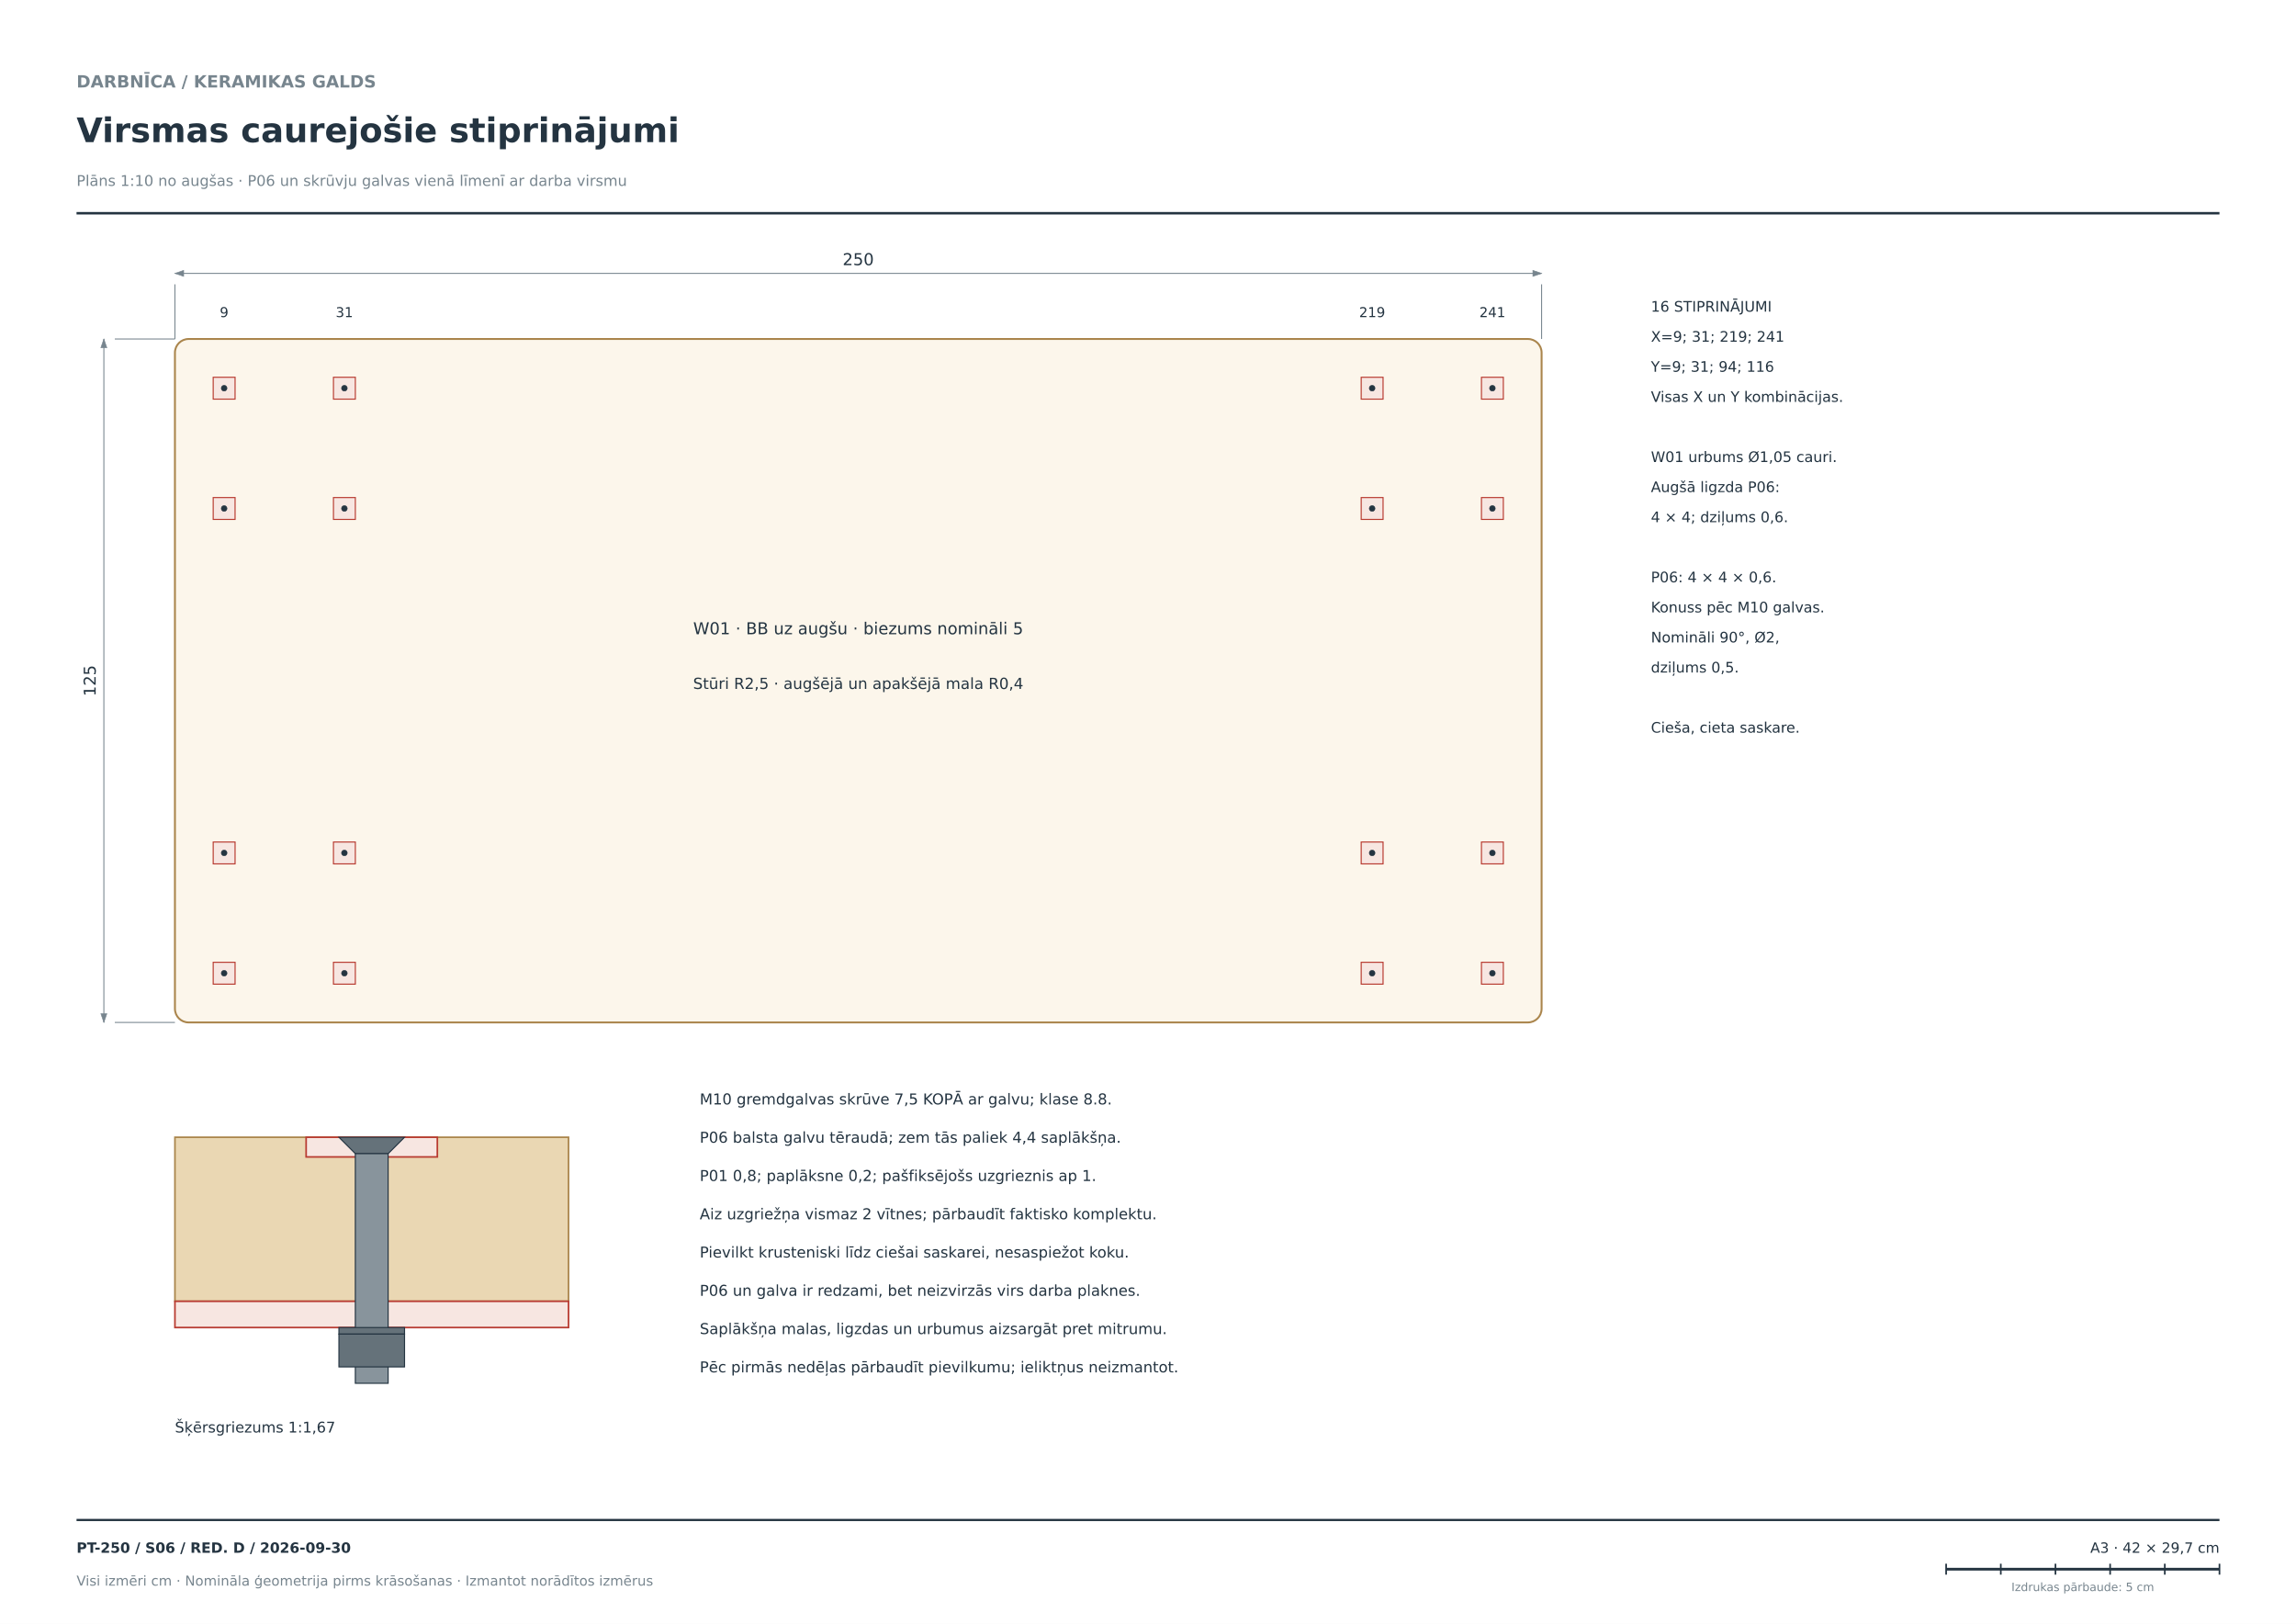
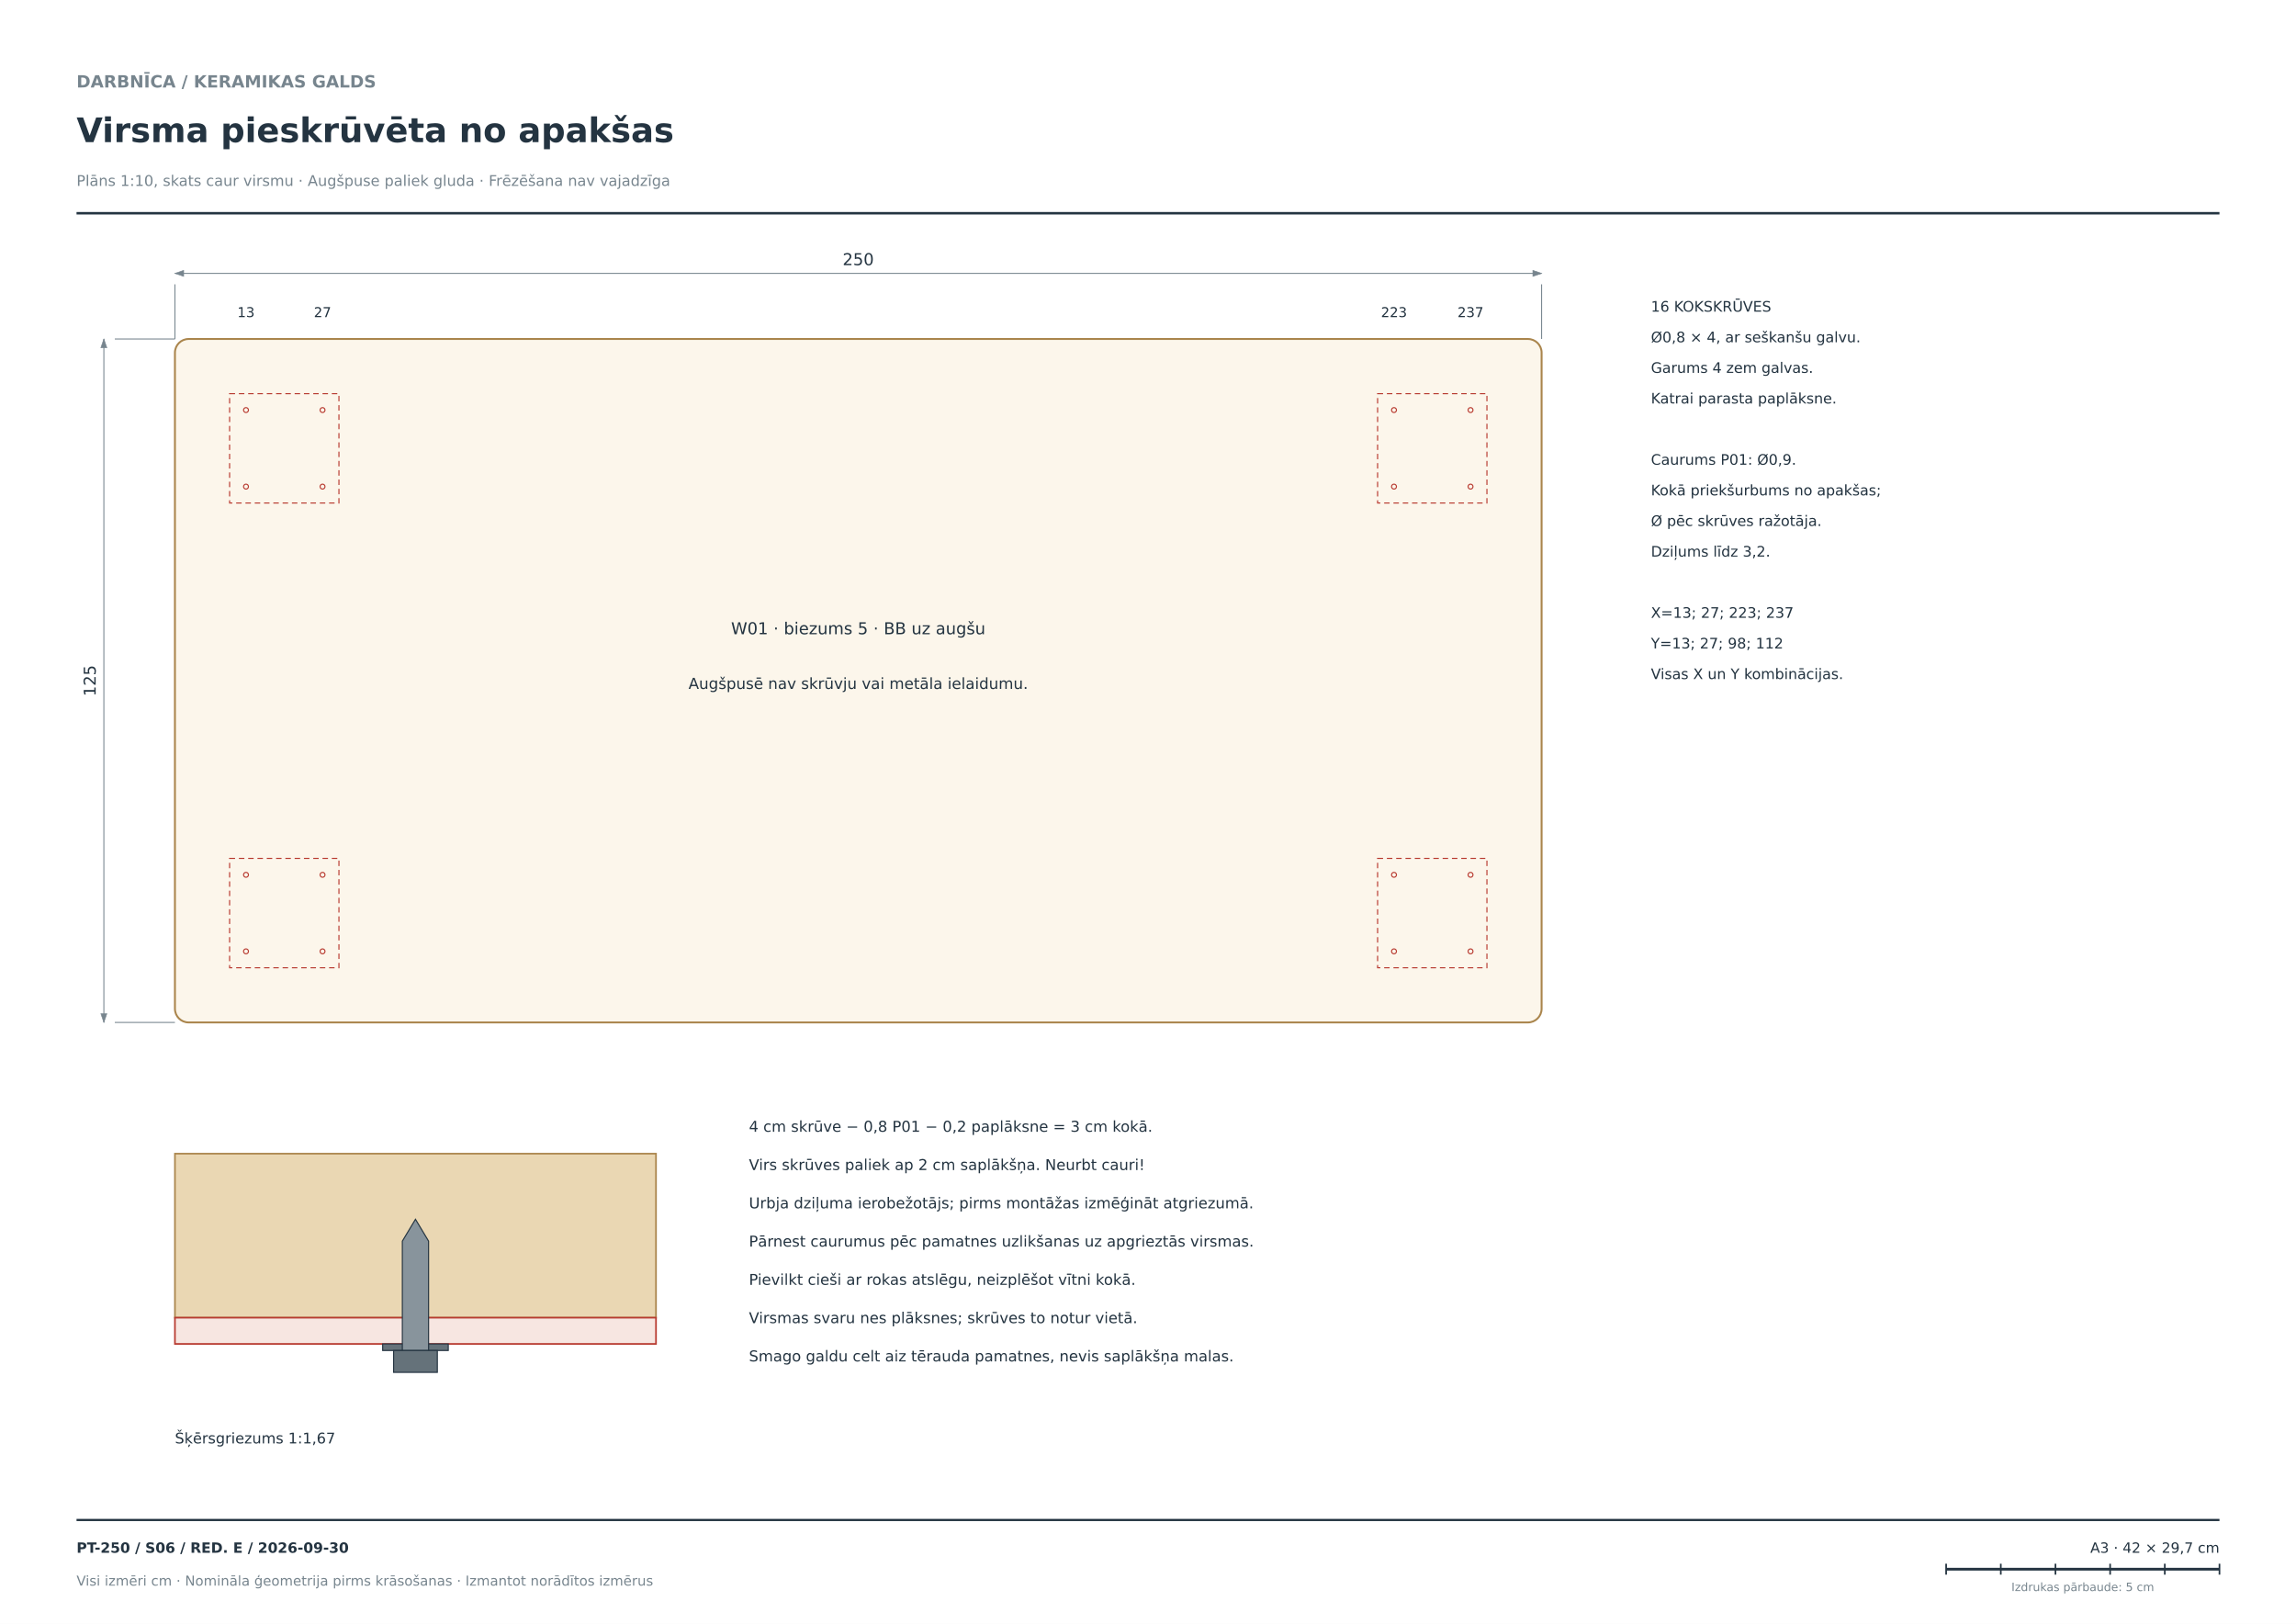
<svg xmlns="http://www.w3.org/2000/svg" width="42cm" height="29.7cm" viewBox="0 0 420 297">
  <rect width="420" height="297" fill="white" />
  <text x="14" y="16" font-family="DejaVu Sans" font-size="3.1" fill="#77858e" text-anchor="start" font-weight="bold">DARBNĪCA / KERAMIKAS GALDS</text>
-   <text x="14" y="26" font-family="DejaVu Sans" font-size="6.2" fill="#243441" text-anchor="start" font-weight="bold">Virsmas caurejošie stiprinājumi</text>
-   <text x="14" y="34" font-family="DejaVu Sans" font-size="2.7" fill="#77858e" text-anchor="start">Plāns 1:10 no augšas · P06 un skrūvju galvas vienā līmenī ar darba virsmu</text>
+   <text x="14" y="26" font-family="DejaVu Sans" font-size="6.2" fill="#243441" text-anchor="start" font-weight="bold">Virsma pieskrūvēta no apakšas</text>
+   <text x="14" y="34" font-family="DejaVu Sans" font-size="2.7" fill="#77858e" text-anchor="start">Plāns 1:10, skats caur virsmu · Augšpuse paliek gluda · Frēzēšana nav vajadzīga</text>
  <line x1="14" y1="39" x2="406" y2="39" stroke="#243441" stroke-width="0.45" />
  <line x1="14" y1="278" x2="406" y2="278" stroke="#243441" stroke-width="0.4" />
-   <text x="14" y="284" font-family="DejaVu Sans" font-size="2.6" fill="#243441" text-anchor="start" font-weight="bold">PT-250  /  S06  /  RED. D  /  2026-09-30</text>
+   <text x="14" y="284" font-family="DejaVu Sans" font-size="2.6" fill="#243441" text-anchor="start" font-weight="bold">PT-250  /  S06  /  RED. E  /  2026-09-30</text>
  <text x="14" y="290" font-family="DejaVu Sans" font-size="2.5" fill="#77858e" text-anchor="start">Visi izmēri cm · Nomināla ģeometrija pirms krāsošanas · Izmantot norādītos izmērus</text>
  <text x="406" y="284" font-family="DejaVu Sans" font-size="2.6" fill="#243441" text-anchor="end">A3 · 42 × 29,7 cm</text>
  <line x1="356" y1="287" x2="406" y2="287" stroke="#243441" stroke-width="0.5" />
  <line x1="356" y1="286" x2="356" y2="288" stroke="#243441" stroke-width="0.3" />
  <line x1="366" y1="286" x2="366" y2="288" stroke="#243441" stroke-width="0.3" />
  <line x1="376" y1="286" x2="376" y2="288" stroke="#243441" stroke-width="0.3" />
  <line x1="386" y1="286" x2="386" y2="288" stroke="#243441" stroke-width="0.3" />
  <line x1="396" y1="286" x2="396" y2="288" stroke="#243441" stroke-width="0.3" />
  <line x1="406" y1="286" x2="406" y2="288" stroke="#243441" stroke-width="0.3" />
  <text x="381" y="291" font-family="DejaVu Sans" font-size="2.1" fill="#77858e" text-anchor="middle">Izdrukas pārbaude: 5 cm</text>
  <rect x="32" y="62" width="250" height="125" fill="#fcf6eb" stroke="#aa854c" stroke-width="0.35" rx="2.5" />
-   <rect x="39" y="69" width="4" height="4" fill="#f7e6e1" stroke="#b83b31" stroke-width="0.2" rx="0" />
-   <circle cx="41" cy="71" r="0.525" fill="#243441" stroke="#243441" stroke-width="0.1" />
-   <rect x="39" y="91" width="4" height="4" fill="#f7e6e1" stroke="#b83b31" stroke-width="0.2" rx="0" />
-   <circle cx="41" cy="93" r="0.525" fill="#243441" stroke="#243441" stroke-width="0.1" />
-   <rect x="61" y="69" width="4" height="4" fill="#f7e6e1" stroke="#b83b31" stroke-width="0.2" rx="0" />
-   <circle cx="63" cy="71" r="0.525" fill="#243441" stroke="#243441" stroke-width="0.1" />
-   <rect x="61" y="91" width="4" height="4" fill="#f7e6e1" stroke="#b83b31" stroke-width="0.2" rx="0" />
-   <circle cx="63" cy="93" r="0.525" fill="#243441" stroke="#243441" stroke-width="0.1" />
-   <rect x="249" y="69" width="4" height="4" fill="#f7e6e1" stroke="#b83b31" stroke-width="0.2" rx="0" />
-   <circle cx="251" cy="71" r="0.525" fill="#243441" stroke="#243441" stroke-width="0.1" />
-   <rect x="249" y="91" width="4" height="4" fill="#f7e6e1" stroke="#b83b31" stroke-width="0.2" rx="0" />
-   <circle cx="251" cy="93" r="0.525" fill="#243441" stroke="#243441" stroke-width="0.1" />
-   <rect x="271" y="69" width="4" height="4" fill="#f7e6e1" stroke="#b83b31" stroke-width="0.2" rx="0" />
-   <circle cx="273" cy="71" r="0.525" fill="#243441" stroke="#243441" stroke-width="0.1" />
-   <rect x="271" y="91" width="4" height="4" fill="#f7e6e1" stroke="#b83b31" stroke-width="0.2" rx="0" />
-   <circle cx="273" cy="93" r="0.525" fill="#243441" stroke="#243441" stroke-width="0.1" />
-   <rect x="39" y="154" width="4" height="4" fill="#f7e6e1" stroke="#b83b31" stroke-width="0.2" rx="0" />
-   <circle cx="41" cy="156" r="0.525" fill="#243441" stroke="#243441" stroke-width="0.1" />
-   <rect x="39" y="176" width="4" height="4" fill="#f7e6e1" stroke="#b83b31" stroke-width="0.2" rx="0" />
-   <circle cx="41" cy="178" r="0.525" fill="#243441" stroke="#243441" stroke-width="0.1" />
-   <rect x="61" y="154" width="4" height="4" fill="#f7e6e1" stroke="#b83b31" stroke-width="0.2" rx="0" />
-   <circle cx="63" cy="156" r="0.525" fill="#243441" stroke="#243441" stroke-width="0.1" />
-   <rect x="61" y="176" width="4" height="4" fill="#f7e6e1" stroke="#b83b31" stroke-width="0.2" rx="0" />
-   <circle cx="63" cy="178" r="0.525" fill="#243441" stroke="#243441" stroke-width="0.1" />
-   <rect x="249" y="154" width="4" height="4" fill="#f7e6e1" stroke="#b83b31" stroke-width="0.2" rx="0" />
-   <circle cx="251" cy="156" r="0.525" fill="#243441" stroke="#243441" stroke-width="0.1" />
-   <rect x="249" y="176" width="4" height="4" fill="#f7e6e1" stroke="#b83b31" stroke-width="0.2" rx="0" />
-   <circle cx="251" cy="178" r="0.525" fill="#243441" stroke="#243441" stroke-width="0.1" />
-   <rect x="271" y="154" width="4" height="4" fill="#f7e6e1" stroke="#b83b31" stroke-width="0.2" rx="0" />
-   <circle cx="273" cy="156" r="0.525" fill="#243441" stroke="#243441" stroke-width="0.1" />
-   <rect x="271" y="176" width="4" height="4" fill="#f7e6e1" stroke="#b83b31" stroke-width="0.2" rx="0" />
-   <circle cx="273" cy="178" r="0.525" fill="#243441" stroke="#243441" stroke-width="0.1" />
-   <text x="41" y="58" font-family="DejaVu Sans" font-size="2.5" fill="#243441" text-anchor="middle">9</text>
-   <text x="63" y="58" font-family="DejaVu Sans" font-size="2.5" fill="#243441" text-anchor="middle">31</text>
-   <text x="251" y="58" font-family="DejaVu Sans" font-size="2.5" fill="#243441" text-anchor="middle">219</text>
-   <text x="273" y="58" font-family="DejaVu Sans" font-size="2.5" fill="#243441" text-anchor="middle">241</text>
+   <rect x="42" y="72" width="20" height="20" fill="none" stroke="#b83b31" stroke-width="0.2" rx="0" stroke-dasharray="1 .7" />
+   <rect x="252" y="72" width="20" height="20" fill="none" stroke="#b83b31" stroke-width="0.2" rx="0" stroke-dasharray="1 .7" />
+   <rect x="42" y="157" width="20" height="20" fill="none" stroke="#b83b31" stroke-width="0.2" rx="0" stroke-dasharray="1 .7" />
+   <rect x="252" y="157" width="20" height="20" fill="none" stroke="#b83b31" stroke-width="0.2" rx="0" stroke-dasharray="1 .7" />
+   <circle cx="45" cy="75" r="0.45" fill="none" stroke="#b83b31" stroke-width="0.2" />
+   <circle cx="45" cy="89" r="0.45" fill="none" stroke="#b83b31" stroke-width="0.2" />
+   <circle cx="59" cy="75" r="0.45" fill="none" stroke="#b83b31" stroke-width="0.2" />
+   <circle cx="59" cy="89" r="0.45" fill="none" stroke="#b83b31" stroke-width="0.2" />
+   <circle cx="255" cy="75" r="0.45" fill="none" stroke="#b83b31" stroke-width="0.2" />
+   <circle cx="255" cy="89" r="0.45" fill="none" stroke="#b83b31" stroke-width="0.2" />
+   <circle cx="269" cy="75" r="0.45" fill="none" stroke="#b83b31" stroke-width="0.2" />
+   <circle cx="269" cy="89" r="0.45" fill="none" stroke="#b83b31" stroke-width="0.2" />
+   <circle cx="45" cy="160" r="0.45" fill="none" stroke="#b83b31" stroke-width="0.2" />
+   <circle cx="45" cy="174" r="0.45" fill="none" stroke="#b83b31" stroke-width="0.2" />
+   <circle cx="59" cy="160" r="0.45" fill="none" stroke="#b83b31" stroke-width="0.2" />
+   <circle cx="59" cy="174" r="0.45" fill="none" stroke="#b83b31" stroke-width="0.2" />
+   <circle cx="255" cy="160" r="0.45" fill="none" stroke="#b83b31" stroke-width="0.2" />
+   <circle cx="255" cy="174" r="0.45" fill="none" stroke="#b83b31" stroke-width="0.2" />
+   <circle cx="269" cy="160" r="0.45" fill="none" stroke="#b83b31" stroke-width="0.2" />
+   <circle cx="269" cy="174" r="0.45" fill="none" stroke="#b83b31" stroke-width="0.2" />
+   <text x="45" y="58" font-family="DejaVu Sans" font-size="2.5" fill="#243441" text-anchor="middle">13</text>
+   <text x="59" y="58" font-family="DejaVu Sans" font-size="2.5" fill="#243441" text-anchor="middle">27</text>
+   <text x="255" y="58" font-family="DejaVu Sans" font-size="2.5" fill="#243441" text-anchor="middle">223</text>
+   <text x="269" y="58" font-family="DejaVu Sans" font-size="2.5" fill="#243441" text-anchor="middle">237</text>
  <line x1="32" y1="62" x2="32" y2="52" stroke="#77858e" stroke-width="0.18" />
  <line x1="282" y1="62" x2="282" y2="52" stroke="#77858e" stroke-width="0.18" />
  <line x1="32" y1="50" x2="282" y2="50" stroke="#77858e" stroke-width="0.18" />
  <polygon points="32,50 33.6,49.45 33.6,50.55" fill="#77858e" stroke="#77858e" stroke-width="0.1" />
  <polygon points="282,50 280.4,49.45 280.4,50.55" fill="#77858e" stroke="#77858e" stroke-width="0.1" />
  <text x="157" y="48.5" font-family="DejaVu Sans" font-size="3" fill="#243441" text-anchor="middle">250</text>
  <line x1="32" y1="62" x2="21" y2="62" stroke="#77858e" stroke-width="0.18" />
  <line x1="32" y1="187" x2="21" y2="187" stroke="#77858e" stroke-width="0.18" />
  <line x1="19" y1="62" x2="19" y2="187" stroke="#77858e" stroke-width="0.18" />
  <polygon points="19,62 18.45,63.6 19.55,63.6" fill="#77858e" stroke="#77858e" stroke-width="0.1" />
  <polygon points="19,187 18.45,185.4 19.55,185.4" fill="#77858e" stroke="#77858e" stroke-width="0.1" />
  <text x="17.5" y="124.5" font-family="DejaVu Sans" font-size="3" fill="#243441" text-anchor="middle" transform="rotate(-90 17.5 124.5)">125</text>
-   <text x="157" y="116" font-family="DejaVu Sans" font-size="3" fill="#243441" text-anchor="middle">W01 · BB uz augšu · biezums nomināli 5</text>
-   <text x="157" y="126" font-family="DejaVu Sans" font-size="2.8" fill="#243441" text-anchor="middle">Stūri R2,5 · augšējā un apakšējā mala R0,4</text>
-   <text x="302" y="57" font-family="DejaVu Sans" font-size="2.65" fill="#243441" text-anchor="start">16 STIPRINĀJUMI</text>
-   <text x="302" y="62.5" font-family="DejaVu Sans" font-size="2.65" fill="#243441" text-anchor="start">X=9; 31; 219; 241</text>
-   <text x="302" y="68" font-family="DejaVu Sans" font-size="2.65" fill="#243441" text-anchor="start">Y=9; 31; 94; 116</text>
-   <text x="302" y="73.5" font-family="DejaVu Sans" font-size="2.65" fill="#243441" text-anchor="start">Visas X un Y kombinācijas.</text>
-   <text x="302" y="79" font-family="DejaVu Sans" font-size="2.65" fill="#243441" text-anchor="start" />
-   <text x="302" y="84.5" font-family="DejaVu Sans" font-size="2.65" fill="#243441" text-anchor="start">W01 urbums Ø1,05 cauri.</text>
-   <text x="302" y="90" font-family="DejaVu Sans" font-size="2.65" fill="#243441" text-anchor="start">Augšā ligzda P06:</text>
-   <text x="302" y="95.5" font-family="DejaVu Sans" font-size="2.65" fill="#243441" text-anchor="start">4 × 4; dziļums 0,6.</text>
-   <text x="302" y="101" font-family="DejaVu Sans" font-size="2.65" fill="#243441" text-anchor="start" />
-   <text x="302" y="106.5" font-family="DejaVu Sans" font-size="2.65" fill="#243441" text-anchor="start">P06: 4 × 4 × 0,6.</text>
-   <text x="302" y="112" font-family="DejaVu Sans" font-size="2.65" fill="#243441" text-anchor="start">Konuss pēc M10 galvas.</text>
-   <text x="302" y="117.5" font-family="DejaVu Sans" font-size="2.65" fill="#243441" text-anchor="start">Nomināli 90°, Ø2,</text>
-   <text x="302" y="123" font-family="DejaVu Sans" font-size="2.65" fill="#243441" text-anchor="start">dziļums 0,5.</text>
-   <text x="302" y="128.5" font-family="DejaVu Sans" font-size="2.65" fill="#243441" text-anchor="start" />
-   <text x="302" y="134" font-family="DejaVu Sans" font-size="2.65" fill="#243441" text-anchor="start">Cieša, cieta saskare.</text>
-   <rect x="32" y="208" width="72" height="30" fill="#ead7b3" stroke="#aa854c" stroke-width="0.3" rx="0" />
-   <rect x="32" y="238" width="72" height="4.8" fill="#f7e6e1" stroke="#b83b31" stroke-width="0.3" rx="0" />
-   <rect x="56" y="208" width="24" height="3.6" fill="#f7e6e1" stroke="#b83b31" stroke-width="0.3" rx="0" />
-   <polygon points="62,208 74,208 71,211 65,211" fill="#65727a" stroke="#243441" stroke-width="0.2" />
-   <rect x="65" y="211" width="6" height="42" fill="#88949c" stroke="#243441" stroke-width="0.2" rx="0" />
-   <rect x="62" y="242.8" width="12" height="1.2" fill="#65727a" stroke="#243441" stroke-width="0.2" rx="0" />
-   <rect x="62" y="244" width="12" height="6" fill="#65727a" stroke="#243441" stroke-width="0.2" rx="0" />
-   <text x="32" y="262" font-family="DejaVu Sans" font-size="2.7" fill="#243441" text-anchor="start">Šķērsgriezums 1:1,67</text>
-   <text x="128" y="202" font-family="DejaVu Sans" font-size="2.75" fill="#243441" text-anchor="start">M10 gremdgalvas skrūve 7,5 KOPĀ ar galvu; klase 8.8.</text>
-   <text x="128" y="209" font-family="DejaVu Sans" font-size="2.75" fill="#243441" text-anchor="start">P06 balsta galvu tēraudā; zem tās paliek 4,4 saplākšņa.</text>
-   <text x="128" y="216" font-family="DejaVu Sans" font-size="2.75" fill="#243441" text-anchor="start">P01 0,8; paplāksne 0,2; pašfiksējošs uzgrieznis ap 1.</text>
-   <text x="128" y="223" font-family="DejaVu Sans" font-size="2.75" fill="#243441" text-anchor="start">Aiz uzgriežņa vismaz 2 vītnes; pārbaudīt faktisko komplektu.</text>
-   <text x="128" y="230" font-family="DejaVu Sans" font-size="2.75" fill="#243441" text-anchor="start">Pievilkt krusteniski līdz ciešai saskarei, nesaspiežot koku.</text>
-   <text x="128" y="237" font-family="DejaVu Sans" font-size="2.75" fill="#243441" text-anchor="start">P06 un galva ir redzami, bet neizvirzās virs darba plaknes.</text>
-   <text x="128" y="244" font-family="DejaVu Sans" font-size="2.75" fill="#243441" text-anchor="start">Saplākšņa malas, ligzdas un urbumus aizsargāt pret mitrumu.</text>
-   <text x="128" y="251" font-family="DejaVu Sans" font-size="2.75" fill="#243441" text-anchor="start">Pēc pirmās nedēļas pārbaudīt pievilkumu; ieliktņus neizmantot.</text>
+   <text x="157" y="116" font-family="DejaVu Sans" font-size="3" fill="#243441" text-anchor="middle">W01 · biezums 5 · BB uz augšu</text>
+   <text x="157" y="126" font-family="DejaVu Sans" font-size="2.8" fill="#243441" text-anchor="middle">Augšpusē nav skrūvju vai metāla ielaidumu.</text>
+   <text x="302" y="57" font-family="DejaVu Sans" font-size="2.65" fill="#243441" text-anchor="start">16 KOKSKRŪVES</text>
+   <text x="302" y="62.6" font-family="DejaVu Sans" font-size="2.65" fill="#243441" text-anchor="start">Ø0,8 × 4, ar seškanšu galvu.</text>
+   <text x="302" y="68.2" font-family="DejaVu Sans" font-size="2.65" fill="#243441" text-anchor="start">Garums 4 zem galvas.</text>
+   <text x="302" y="73.8" font-family="DejaVu Sans" font-size="2.65" fill="#243441" text-anchor="start">Katrai parasta paplāksne.</text>
+   <text x="302" y="79.4" font-family="DejaVu Sans" font-size="2.65" fill="#243441" text-anchor="start" />
+   <text x="302" y="85" font-family="DejaVu Sans" font-size="2.65" fill="#243441" text-anchor="start">Caurums P01: Ø0,9.</text>
+   <text x="302" y="90.6" font-family="DejaVu Sans" font-size="2.65" fill="#243441" text-anchor="start">Kokā priekšurbums no apakšas;</text>
+   <text x="302" y="96.2" font-family="DejaVu Sans" font-size="2.65" fill="#243441" text-anchor="start">Ø pēc skrūves ražotāja.</text>
+   <text x="302" y="101.8" font-family="DejaVu Sans" font-size="2.65" fill="#243441" text-anchor="start">Dziļums līdz 3,2.</text>
+   <text x="302" y="107.4" font-family="DejaVu Sans" font-size="2.65" fill="#243441" text-anchor="start" />
+   <text x="302" y="113" font-family="DejaVu Sans" font-size="2.65" fill="#243441" text-anchor="start">X=13; 27; 223; 237</text>
+   <text x="302" y="118.6" font-family="DejaVu Sans" font-size="2.65" fill="#243441" text-anchor="start">Y=13; 27; 98; 112</text>
+   <text x="302" y="124.2" font-family="DejaVu Sans" font-size="2.65" fill="#243441" text-anchor="start">Visas X un Y kombinācijas.</text>
+   <rect x="32" y="211" width="88" height="30" fill="#ead7b3" stroke="#aa854c" stroke-width="0.3" rx="0" />
+   <rect x="32" y="241" width="88" height="4.8" fill="#f7e6e1" stroke="#b83b31" stroke-width="0.3" rx="0" />
+   <rect x="70" y="245.8" width="12" height="1.2" fill="#65727a" stroke="#243441" stroke-width="0.2" rx="0" />
+   <polygon points="76,223 78.4,227 78.4,247 73.6,247 73.6,227" fill="#88949c" stroke="#243441" stroke-width="0.2" />
+   <rect x="72" y="247" width="8" height="4" fill="#65727a" stroke="#243441" stroke-width="0.2" rx="0" />
+   <text x="32" y="264" font-family="DejaVu Sans" font-size="2.7" fill="#243441" text-anchor="start">Šķērsgriezums 1:1,67</text>
+   <text x="137" y="207" font-family="DejaVu Sans" font-size="2.75" fill="#243441" text-anchor="start">4 cm skrūve − 0,8 P01 − 0,2 paplāksne = 3 cm kokā.</text>
+   <text x="137" y="214" font-family="DejaVu Sans" font-size="2.75" fill="#243441" text-anchor="start">Virs skrūves paliek ap 2 cm saplākšņa. Neurbt cauri!</text>
+   <text x="137" y="221" font-family="DejaVu Sans" font-size="2.75" fill="#243441" text-anchor="start">Urbja dziļuma ierobežotājs; pirms montāžas izmēģināt atgriezumā.</text>
+   <text x="137" y="228" font-family="DejaVu Sans" font-size="2.75" fill="#243441" text-anchor="start">Pārnest caurumus pēc pamatnes uzlikšanas uz apgrieztās virsmas.</text>
+   <text x="137" y="235" font-family="DejaVu Sans" font-size="2.75" fill="#243441" text-anchor="start">Pievilkt cieši ar rokas atslēgu, neizplēšot vītni kokā.</text>
+   <text x="137" y="242" font-family="DejaVu Sans" font-size="2.75" fill="#243441" text-anchor="start">Virsmas svaru nes plāksnes; skrūves to notur vietā.</text>
+   <text x="137" y="249" font-family="DejaVu Sans" font-size="2.75" fill="#243441" text-anchor="start">Smago galdu celt aiz tērauda pamatnes, nevis saplākšņa malas.</text>
</svg>
